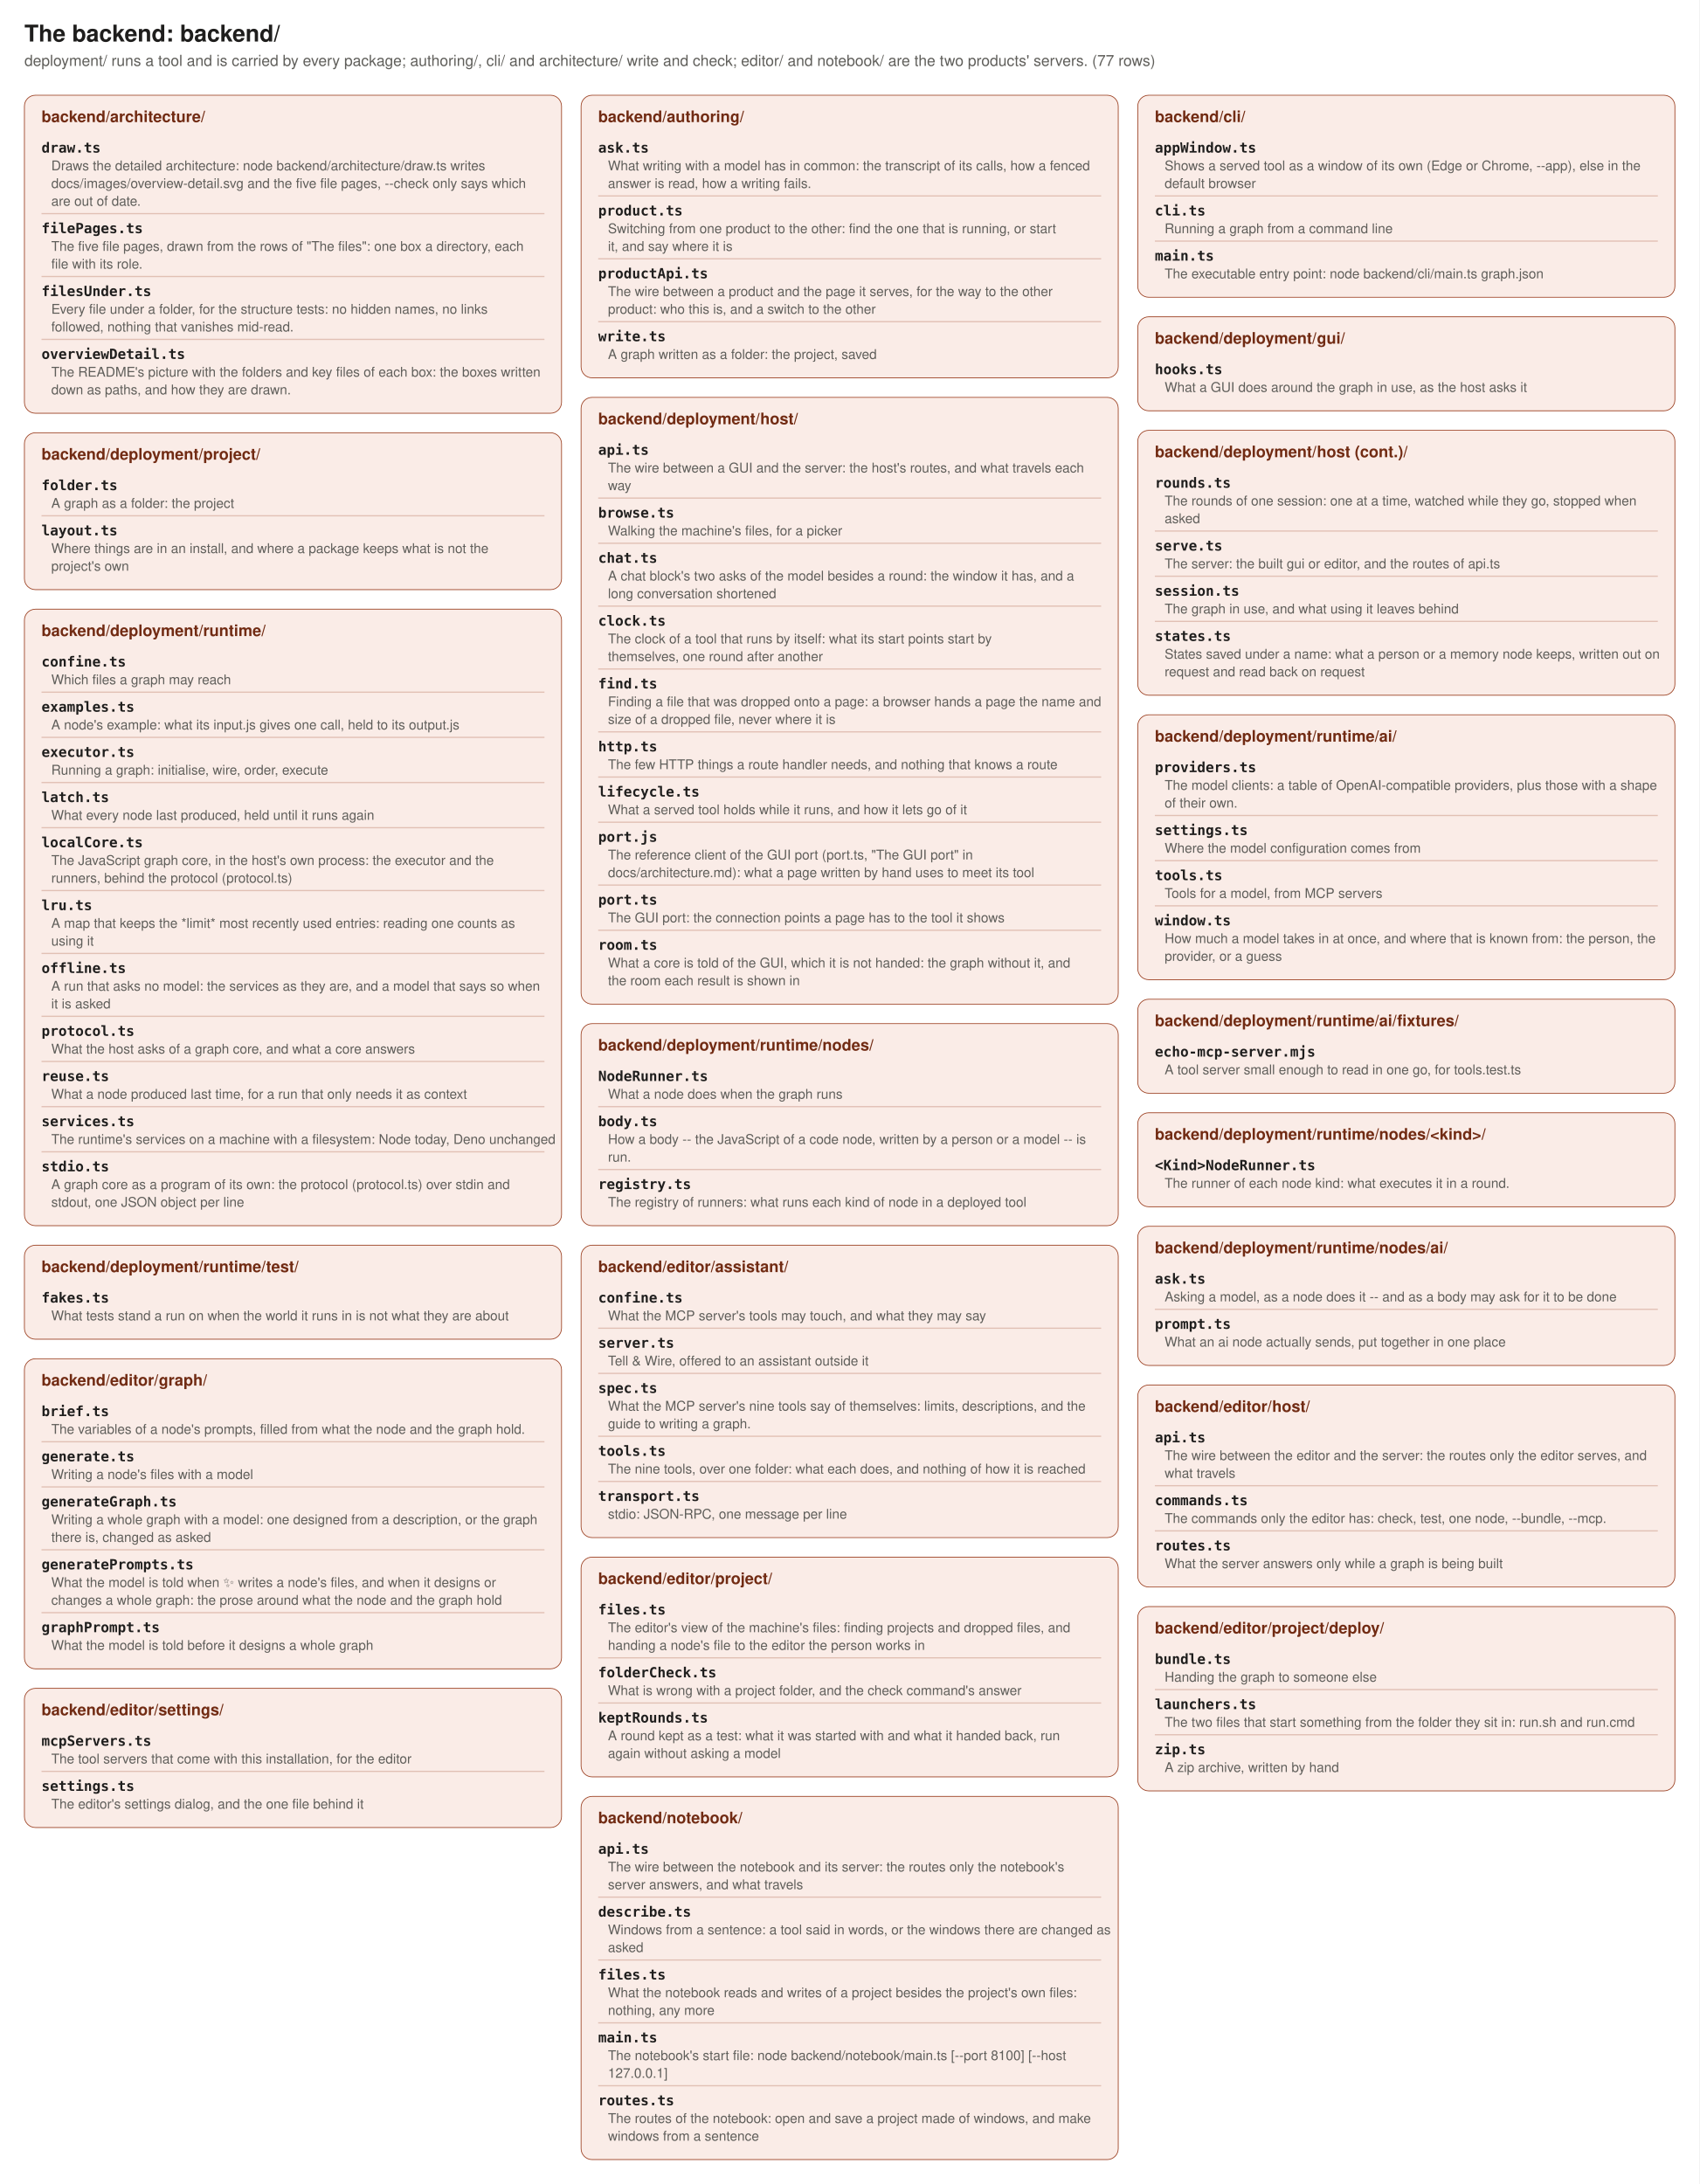
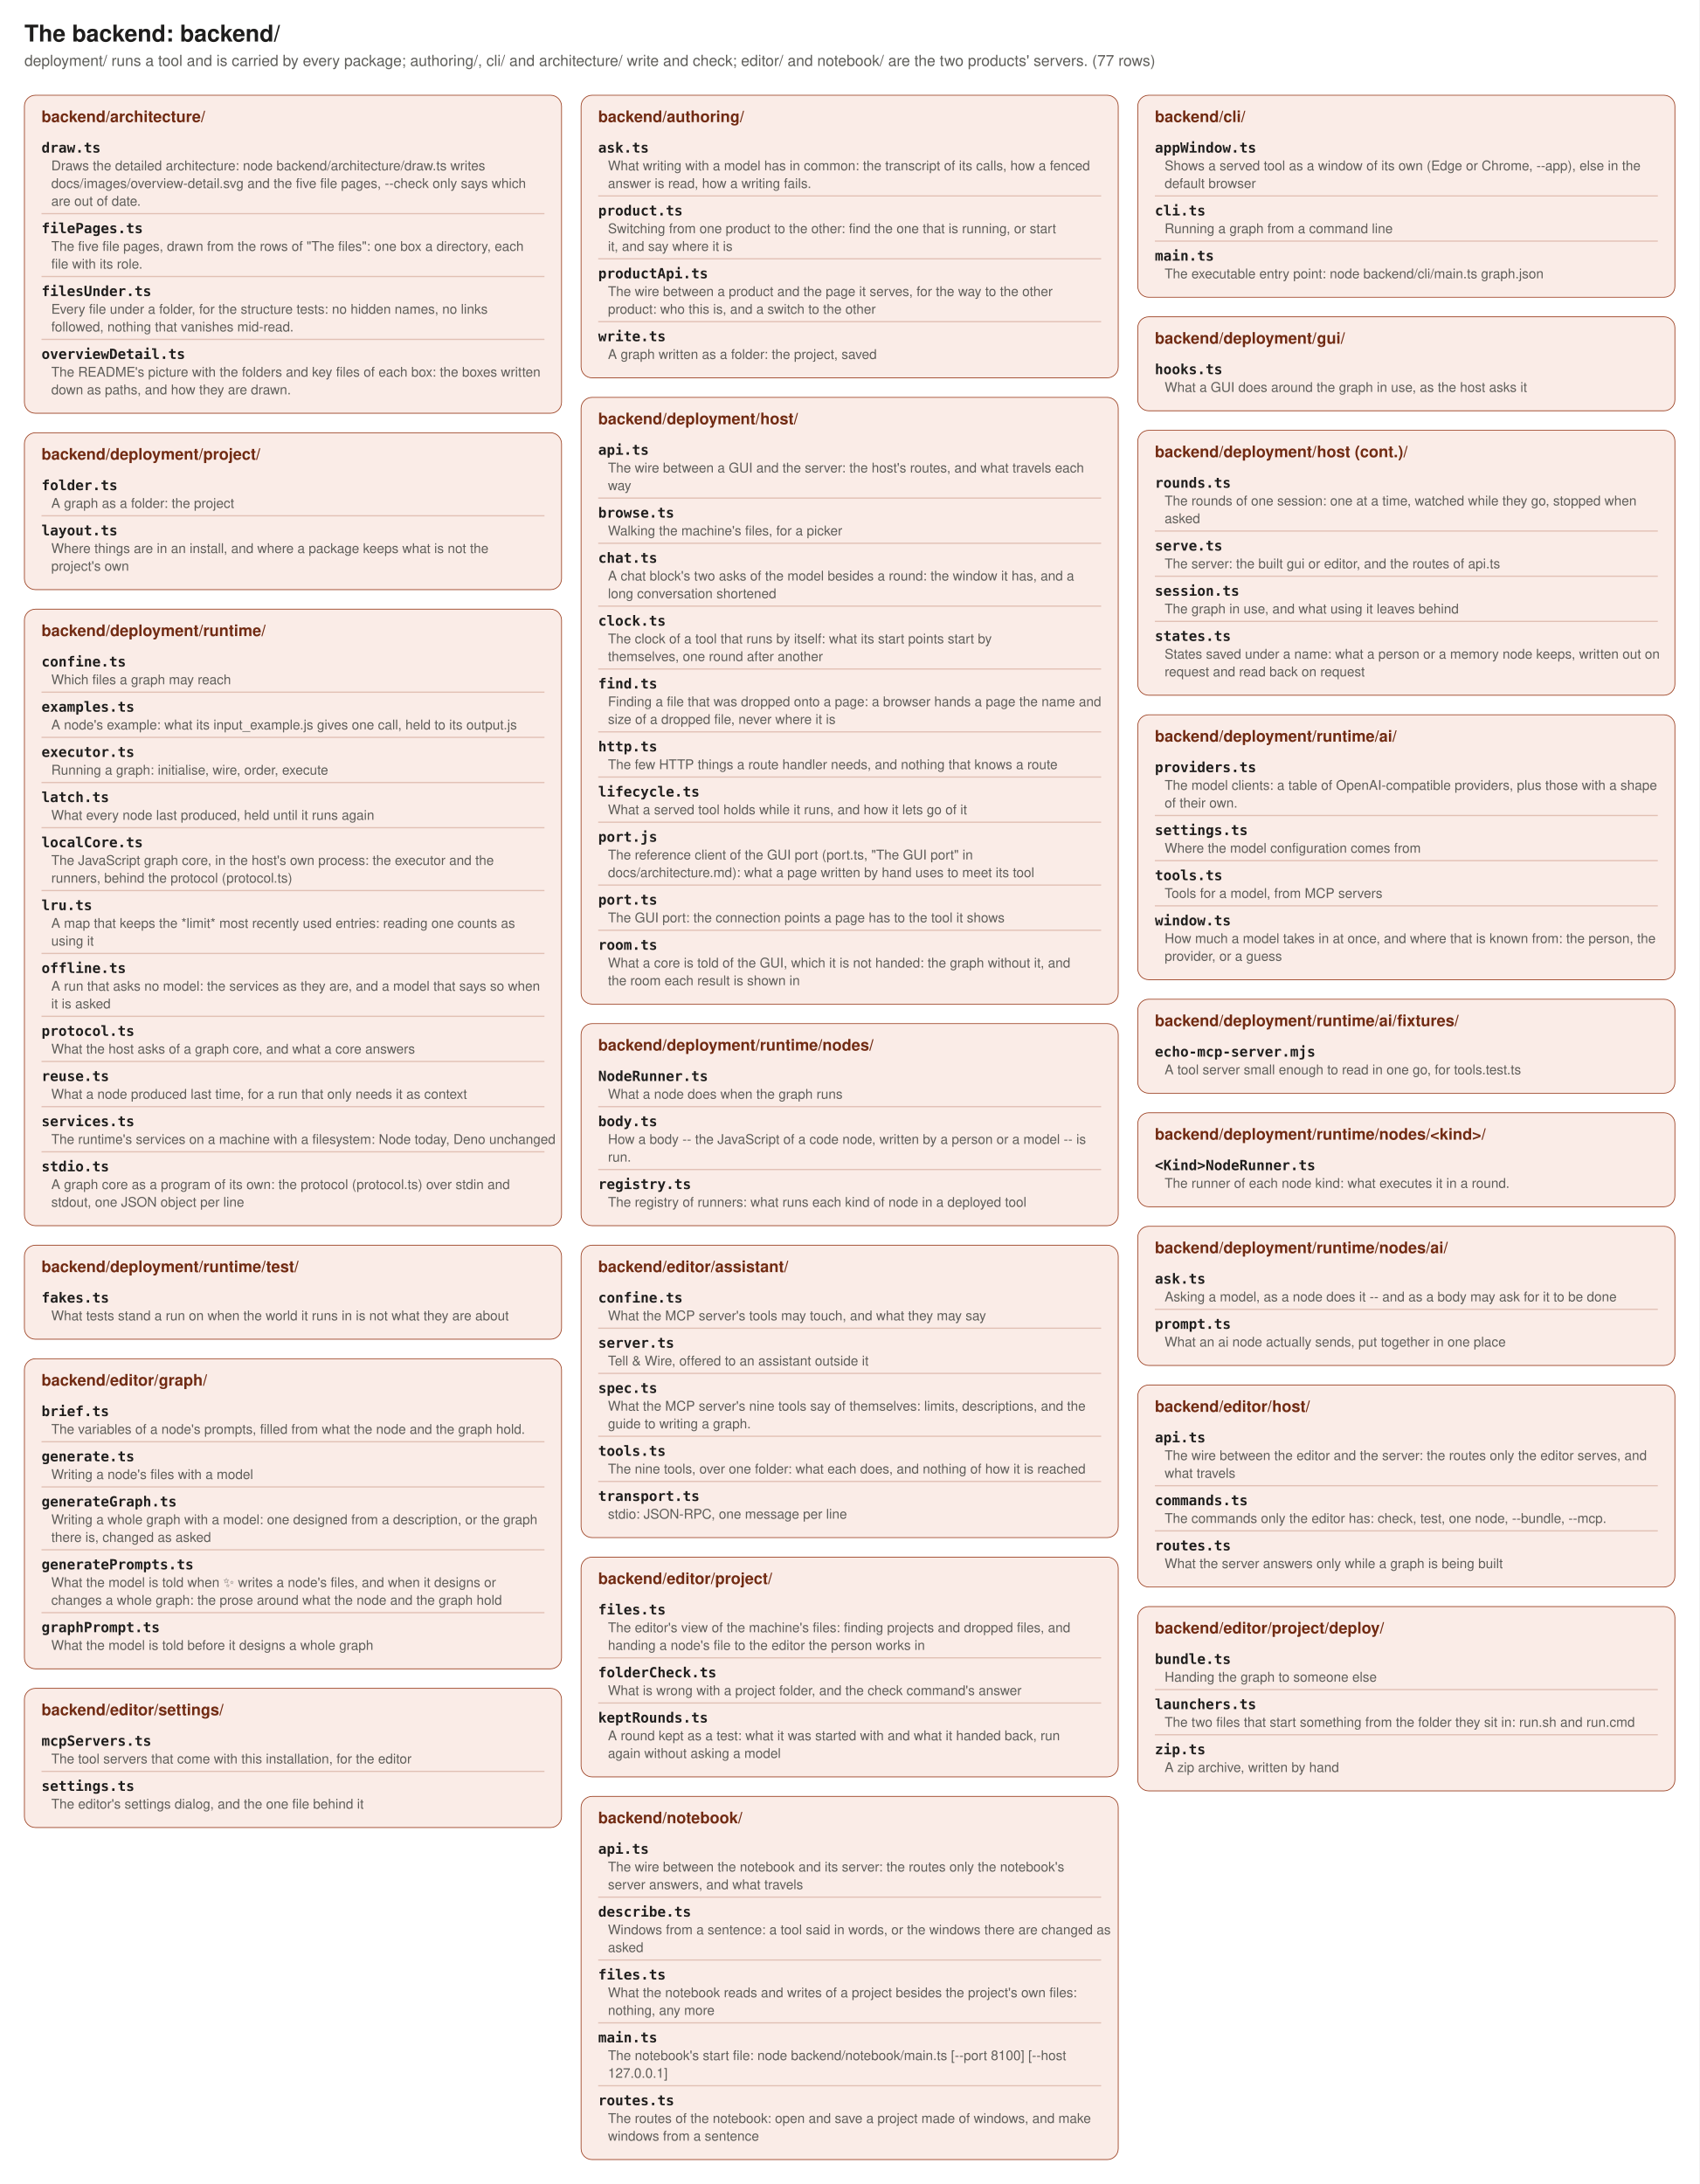
<svg xmlns="http://www.w3.org/2000/svg" width="1392" viewBox="0 0 1392 1789" role="img">
  <style>svg{font-family:Segoe UI,Helvetica,Arial,sans-serif}.bg{fill:#ffffff}.h{font-size:19px;font-weight:600;fill:#1f1e1d}.n{font-size:12.5px;fill:#5f5e5a}.d{font-size:13px;font-weight:600;fill:#712B13}.f{font-family:Consolas,Menlo,monospace;font-size:11.5px;font-weight:600;fill:#1f1e1d}.r{font-size:11px;fill:#5f5e5a}.box{fill:#FAECE7;stroke:#993C1D;stroke-width:.6}.row{stroke:#993C1D;stroke-opacity:.25}@media (prefers-color-scheme:dark){.bg{fill:#1c1c1a}.h,.f{fill:#e8e6dc}.n,.r{fill:#b4b2a9}.d{fill:#F5C4B3}.box{fill:#262624;stroke:#F0997B}.row{stroke:#F0997B}}</style>
  <rect class="bg" width="1392" height="1789" />
  <text class="h" x="20" y="34">The backend: backend/</text>
  <text class="n" x="20" y="54">deployment/ runs a tool and is carried by every package; authoring/, cli/ and architecture/ write and check; editor/ and notebook/ are the two products' servers. (77 rows)</text>
  <g>
    <rect class="box" x="20" y="78" width="440" height="260.5" rx="9" />
    <text class="d" x="34" y="100">backend/architecture/</text>
    <text class="f" x="34" y="125">draw.ts</text>
    <text class="r" x="42" y="139.5">Draws the detailed architecture: node backend/architecture/draw.ts writes</text>
    <text class="r" x="42" y="154">docs/images/overview-detail.svg and the five file pages, --check only says which</text>
    <text class="r" x="42" y="168.5">are out of date.</text>
    <line class="row" x1="34" x2="446" y1="175" y2="175" />
    <text class="f" x="34" y="191">filePages.ts</text>
    <text class="r" x="42" y="205.5">The five file pages, drawn from the rows of "The files": one box a directory, each</text>
    <text class="r" x="42" y="220">file with its role.</text>
    <line class="row" x1="34" x2="446" y1="226.5" y2="226.5" />
    <text class="f" x="34" y="242.5">filesUnder.ts</text>
    <text class="r" x="42" y="257">Every file under a folder, for the structure tests: no hidden names, no links</text>
    <text class="r" x="42" y="271.5">followed, nothing that vanishes mid-read.</text>
    <line class="row" x1="34" x2="446" y1="278" y2="278" />
    <text class="f" x="34" y="294">overviewDetail.ts</text>
    <text class="r" x="42" y="308.5">The README's picture with the folders and key files of each box: the boxes written</text>
    <text class="r" x="42" y="323">down as paths, and how they are drawn.</text>
  </g>
  <g>
    <rect class="box" x="476" y="78" width="440" height="231.5" rx="9" />
    <text class="d" x="490" y="100">backend/authoring/</text>
    <text class="f" x="490" y="125">ask.ts</text>
    <text class="r" x="498" y="139.5">What writing with a model has in common: the transcript of its calls, how a fenced</text>
    <text class="r" x="498" y="154">answer is read, how a writing fails.</text>
    <line class="row" x1="490" x2="902" y1="160.5" y2="160.5" />
    <text class="f" x="490" y="176.5">product.ts</text>
    <text class="r" x="498" y="191">Switching from one product to the other: find the one that is running, or start</text>
    <text class="r" x="498" y="205.5">it, and say where it is</text>
    <line class="row" x1="490" x2="902" y1="212" y2="212" />
    <text class="f" x="490" y="228">productApi.ts</text>
    <text class="r" x="498" y="242.5">The wire between a product and the page it serves, for the way to the other</text>
    <text class="r" x="498" y="257">product: who this is, and a switch to the other</text>
    <line class="row" x1="490" x2="902" y1="263.5" y2="263.5" />
    <text class="f" x="490" y="279.5">write.ts</text>
    <text class="r" x="498" y="294">A graph written as a folder: the project, saved</text>
  </g>
  <g>
    <rect class="box" x="932" y="78" width="440" height="165.5" rx="9" />
    <text class="d" x="946" y="100">backend/cli/</text>
    <text class="f" x="946" y="125">appWindow.ts</text>
    <text class="r" x="954" y="139.5">Shows a served tool as a window of its own (Edge or Chrome, --app), else in the</text>
    <text class="r" x="954" y="154">default browser</text>
    <line class="row" x1="946" x2="1358" y1="160.5" y2="160.5" />
    <text class="f" x="946" y="176.5">cli.ts</text>
    <text class="r" x="954" y="191">Running a graph from a command line</text>
    <line class="row" x1="946" x2="1358" y1="197.5" y2="197.5" />
    <text class="f" x="946" y="213.5">main.ts</text>
    <text class="r" x="954" y="228">The executable entry point: node backend/cli/main.ts graph.json</text>
  </g>
  <g>
    <rect class="box" x="932" y="259.5" width="440" height="77" rx="9" />
    <text class="d" x="946" y="281.5">backend/deployment/gui/</text>
    <text class="f" x="946" y="306.5">hooks.ts</text>
    <text class="r" x="954" y="321">What a GUI does around the graph in use, as the host asks it</text>
  </g>
  <g>
    <rect class="box" x="476" y="325.5" width="440" height="497" rx="9" />
    <text class="d" x="490" y="347.5">backend/deployment/host/</text>
    <text class="f" x="490" y="372.5">api.ts</text>
    <text class="r" x="498" y="387">The wire between a GUI and the server: the host's routes, and what travels each</text>
    <text class="r" x="498" y="401.5">way</text>
    <line class="row" x1="490" x2="902" y1="408" y2="408" />
    <text class="f" x="490" y="424">browse.ts</text>
    <text class="r" x="498" y="438.5">Walking the machine's files, for a picker</text>
    <line class="row" x1="490" x2="902" y1="445" y2="445" />
    <text class="f" x="490" y="461">chat.ts</text>
    <text class="r" x="498" y="475.5">A chat block's two asks of the model besides a round: the window it has, and a</text>
    <text class="r" x="498" y="490">long conversation shortened</text>
    <line class="row" x1="490" x2="902" y1="496.5" y2="496.5" />
    <text class="f" x="490" y="512.5">clock.ts</text>
    <text class="r" x="498" y="527">The clock of a tool that runs by itself: what its start points start by</text>
    <text class="r" x="498" y="541.5">themselves, one round after another</text>
    <line class="row" x1="490" x2="902" y1="548" y2="548" />
    <text class="f" x="490" y="564">find.ts</text>
    <text class="r" x="498" y="578.5">Finding a file that was dropped onto a page: a browser hands a page the name and</text>
    <text class="r" x="498" y="593">size of a dropped file, never where it is</text>
    <line class="row" x1="490" x2="902" y1="599.5" y2="599.5" />
    <text class="f" x="490" y="615.5">http.ts</text>
    <text class="r" x="498" y="630">The few HTTP things a route handler needs, and nothing that knows a route</text>
    <line class="row" x1="490" x2="902" y1="636.5" y2="636.5" />
    <text class="f" x="490" y="652.5">lifecycle.ts</text>
    <text class="r" x="498" y="667">What a served tool holds while it runs, and how it lets go of it</text>
    <line class="row" x1="490" x2="902" y1="673.5" y2="673.5" />
    <text class="f" x="490" y="689.5">port.js</text>
    <text class="r" x="498" y="704">The reference client of the GUI port (port.ts, "The GUI port" in</text>
    <text class="r" x="498" y="718.5">docs/architecture.md): what a page written by hand uses to meet its tool</text>
    <line class="row" x1="490" x2="902" y1="725" y2="725" />
    <text class="f" x="490" y="741">port.ts</text>
    <text class="r" x="498" y="755.5">The GUI port: the connection points a page has to the tool it shows</text>
    <line class="row" x1="490" x2="902" y1="762" y2="762" />
    <text class="f" x="490" y="778">room.ts</text>
    <text class="r" x="498" y="792.5">What a core is told of the GUI, which it is not handed: the graph without it, and</text>
    <text class="r" x="498" y="807">the room each result is shown in</text>
  </g>
  <g>
    <rect class="box" x="932" y="352.5" width="440" height="217" rx="9" />
    <text class="d" x="946" y="374.5">backend/deployment/host (cont.)/</text>
    <text class="f" x="946" y="399.5">rounds.ts</text>
    <text class="r" x="954" y="414">The rounds of one session: one at a time, watched while they go, stopped when</text>
    <text class="r" x="954" y="428.5">asked</text>
    <line class="row" x1="946" x2="1358" y1="435" y2="435" />
    <text class="f" x="946" y="451">serve.ts</text>
    <text class="r" x="954" y="465.5">The server: the built gui or editor, and the routes of api.ts</text>
    <line class="row" x1="946" x2="1358" y1="472" y2="472" />
    <text class="f" x="946" y="488">session.ts</text>
    <text class="r" x="954" y="502.5">The graph in use, and what using it leaves behind</text>
    <line class="row" x1="946" x2="1358" y1="509" y2="509" />
    <text class="f" x="946" y="525">states.ts</text>
    <text class="r" x="954" y="539.5">States saved under a name: what a person or a memory node keeps, written out on</text>
    <text class="r" x="954" y="554">request and read back on request</text>
  </g>
  <g>
    <rect class="box" x="20" y="354.5" width="440" height="128.5" rx="9" />
    <text class="d" x="34" y="376.5">backend/deployment/project/</text>
    <text class="f" x="34" y="401.5">folder.ts</text>
    <text class="r" x="42" y="416">A graph as a folder: the project</text>
    <line class="row" x1="34" x2="446" y1="422.5" y2="422.5" />
    <text class="f" x="34" y="438.5">layout.ts</text>
    <text class="r" x="42" y="453">Where things are in an install, and where a package keeps what is not the</text>
    <text class="r" x="42" y="467.5">project's own</text>
  </g>
  <g>
    <rect class="box" x="20" y="499" width="440" height="505" rx="9" />
    <text class="d" x="34" y="521">backend/deployment/runtime/</text>
    <text class="f" x="34" y="546">confine.ts</text>
    <text class="r" x="42" y="560.5">Which files a graph may reach</text>
    <line class="row" x1="34" x2="446" y1="567" y2="567" />
    <text class="f" x="34" y="583">examples.ts</text>
-     <text class="r" x="42" y="597.5">A node's example: what its input.js gives one call, held to its output.js</text>
+     <text class="r" x="42" y="597.5">A node's example: what its input_example.js gives one call, held to its output.js</text>
    <line class="row" x1="34" x2="446" y1="604" y2="604" />
    <text class="f" x="34" y="620">executor.ts</text>
    <text class="r" x="42" y="634.5">Running a graph: initialise, wire, order, execute</text>
    <line class="row" x1="34" x2="446" y1="641" y2="641" />
    <text class="f" x="34" y="657">latch.ts</text>
    <text class="r" x="42" y="671.5">What every node last produced, held until it runs again</text>
    <line class="row" x1="34" x2="446" y1="678" y2="678" />
    <text class="f" x="34" y="694">localCore.ts</text>
    <text class="r" x="42" y="708.5">The JavaScript graph core, in the host's own process: the executor and the</text>
    <text class="r" x="42" y="723">runners, behind the protocol (protocol.ts)</text>
    <line class="row" x1="34" x2="446" y1="729.5" y2="729.5" />
    <text class="f" x="34" y="745.5">lru.ts</text>
    <text class="r" x="42" y="760">A map that keeps the *limit* most recently used entries: reading one counts as</text>
    <text class="r" x="42" y="774.5">using it</text>
    <line class="row" x1="34" x2="446" y1="781" y2="781" />
    <text class="f" x="34" y="797">offline.ts</text>
    <text class="r" x="42" y="811.5">A run that asks no model: the services as they are, and a model that says so when</text>
    <text class="r" x="42" y="826">it is asked</text>
    <line class="row" x1="34" x2="446" y1="832.5" y2="832.5" />
    <text class="f" x="34" y="848.5">protocol.ts</text>
    <text class="r" x="42" y="863">What the host asks of a graph core, and what a core answers</text>
    <line class="row" x1="34" x2="446" y1="869.5" y2="869.5" />
    <text class="f" x="34" y="885.5">reuse.ts</text>
    <text class="r" x="42" y="900">What a node produced last time, for a run that only needs it as context</text>
    <line class="row" x1="34" x2="446" y1="906.5" y2="906.5" />
    <text class="f" x="34" y="922.5">services.ts</text>
    <text class="r" x="42" y="937">The runtime's services on a machine with a filesystem: Node today, Deno unchanged</text>
    <line class="row" x1="34" x2="446" y1="943.5" y2="943.5" />
    <text class="f" x="34" y="959.5">stdio.ts</text>
    <text class="r" x="42" y="974">A graph core as a program of its own: the protocol (protocol.ts) over stdin and</text>
    <text class="r" x="42" y="988.5">stdout, one JSON object per line</text>
  </g>
  <g>
    <rect class="box" x="932" y="585.5" width="440" height="217" rx="9" />
    <text class="d" x="946" y="607.5">backend/deployment/runtime/ai/</text>
    <text class="f" x="946" y="632.5">providers.ts</text>
    <text class="r" x="954" y="647">The model clients: a table of OpenAI-compatible providers, plus those with a shape</text>
    <text class="r" x="954" y="661.5">of their own.</text>
    <line class="row" x1="946" x2="1358" y1="668" y2="668" />
    <text class="f" x="946" y="684">settings.ts</text>
    <text class="r" x="954" y="698.5">Where the model configuration comes from</text>
    <line class="row" x1="946" x2="1358" y1="705" y2="705" />
    <text class="f" x="946" y="721">tools.ts</text>
    <text class="r" x="954" y="735.5">Tools for a model, from MCP servers</text>
    <line class="row" x1="946" x2="1358" y1="742" y2="742" />
    <text class="f" x="946" y="758">window.ts</text>
    <text class="r" x="954" y="772.5">How much a model takes in at once, and where that is known from: the person, the</text>
    <text class="r" x="954" y="787">provider, or a guess</text>
  </g>
  <g>
    <rect class="box" x="932" y="818.5" width="440" height="77" rx="9" />
    <text class="d" x="946" y="840.5">backend/deployment/runtime/ai/fixtures/</text>
    <text class="f" x="946" y="865.5">echo-mcp-server.mjs</text>
    <text class="r" x="954" y="880">A tool server small enough to read in one go, for tools.test.ts</text>
  </g>
  <g>
    <rect class="box" x="476" y="838.5" width="440" height="165.5" rx="9" />
    <text class="d" x="490" y="860.5">backend/deployment/runtime/nodes/</text>
    <text class="f" x="490" y="885.5">NodeRunner.ts</text>
    <text class="r" x="498" y="900">What a node does when the graph runs</text>
    <line class="row" x1="490" x2="902" y1="906.5" y2="906.5" />
    <text class="f" x="490" y="922.5">body.ts</text>
    <text class="r" x="498" y="937">How a body -- the JavaScript of a code node, written by a person or a model -- is</text>
    <text class="r" x="498" y="951.5">run.</text>
    <line class="row" x1="490" x2="902" y1="958" y2="958" />
    <text class="f" x="490" y="974">registry.ts</text>
    <text class="r" x="498" y="988.5">The registry of runners: what runs each kind of node in a deployed tool</text>
  </g>
  <g>
    <rect class="box" x="932" y="911.5" width="440" height="77" rx="9" />
    <text class="d" x="946" y="933.5">backend/deployment/runtime/nodes/&lt;kind&gt;/</text>
    <text class="f" x="946" y="958.5">&lt;Kind&gt;NodeRunner.ts</text>
    <text class="r" x="954" y="973">The runner of each node kind: what executes it in a round.</text>
  </g>
  <g>
    <rect class="box" x="932" y="1004.5" width="440" height="114" rx="9" />
    <text class="d" x="946" y="1026.5">backend/deployment/runtime/nodes/ai/</text>
    <text class="f" x="946" y="1051.5">ask.ts</text>
    <text class="r" x="954" y="1066">Asking a model, as a node does it -- and as a body may ask for it to be done</text>
    <line class="row" x1="946" x2="1358" y1="1072.5" y2="1072.5" />
    <text class="f" x="946" y="1088.5">prompt.ts</text>
    <text class="r" x="954" y="1103">What an ai node actually sends, put together in one place</text>
  </g>
  <g>
    <rect class="box" x="20" y="1020" width="440" height="77" rx="9" />
    <text class="d" x="34" y="1042">backend/deployment/runtime/test/</text>
    <text class="f" x="34" y="1067">fakes.ts</text>
    <text class="r" x="42" y="1081.5">What tests stand a run on when the world it runs in is not what they are about</text>
  </g>
  <g>
    <rect class="box" x="476" y="1020" width="440" height="239.5" rx="9" />
    <text class="d" x="490" y="1042">backend/editor/assistant/</text>
    <text class="f" x="490" y="1067">confine.ts</text>
    <text class="r" x="498" y="1081.5">What the MCP server's tools may touch, and what they may say</text>
    <line class="row" x1="490" x2="902" y1="1088" y2="1088" />
    <text class="f" x="490" y="1104">server.ts</text>
    <text class="r" x="498" y="1118.5">Tell &amp; Wire, offered to an assistant outside it</text>
    <line class="row" x1="490" x2="902" y1="1125" y2="1125" />
    <text class="f" x="490" y="1141">spec.ts</text>
    <text class="r" x="498" y="1155.5">What the MCP server's nine tools say of themselves: limits, descriptions, and the</text>
    <text class="r" x="498" y="1170">guide to writing a graph.</text>
    <line class="row" x1="490" x2="902" y1="1176.5" y2="1176.5" />
    <text class="f" x="490" y="1192.5">tools.ts</text>
    <text class="r" x="498" y="1207">The nine tools, over one folder: what each does, and nothing of how it is reached</text>
    <line class="row" x1="490" x2="902" y1="1213.5" y2="1213.5" />
    <text class="f" x="490" y="1229.5">transport.ts</text>
    <text class="r" x="498" y="1244">stdio: JSON-RPC, one message per line</text>
  </g>
  <g>
    <rect class="box" x="20" y="1113" width="440" height="254" rx="9" />
    <text class="d" x="34" y="1135">backend/editor/graph/</text>
    <text class="f" x="34" y="1160">brief.ts</text>
    <text class="r" x="42" y="1174.5">The variables of a node's prompts, filled from what the node and the graph hold.</text>
    <line class="row" x1="34" x2="446" y1="1181" y2="1181" />
    <text class="f" x="34" y="1197">generate.ts</text>
    <text class="r" x="42" y="1211.5">Writing a node's files with a model</text>
    <line class="row" x1="34" x2="446" y1="1218" y2="1218" />
    <text class="f" x="34" y="1234">generateGraph.ts</text>
    <text class="r" x="42" y="1248.5">Writing a whole graph with a model: one designed from a description, or the graph</text>
    <text class="r" x="42" y="1263">there is, changed as asked</text>
    <line class="row" x1="34" x2="446" y1="1269.5" y2="1269.5" />
    <text class="f" x="34" y="1285.5">generatePrompts.ts</text>
    <text class="r" x="42" y="1300">What the model is told when ✨ writes a node's files, and when it designs or</text>
    <text class="r" x="42" y="1314.5">changes a whole graph: the prose around what the node and the graph hold</text>
    <line class="row" x1="34" x2="446" y1="1321" y2="1321" />
    <text class="f" x="34" y="1337">graphPrompt.ts</text>
    <text class="r" x="42" y="1351.5">What the model is told before it designs a whole graph</text>
  </g>
  <g>
    <rect class="box" x="932" y="1134.5" width="440" height="165.5" rx="9" />
    <text class="d" x="946" y="1156.5">backend/editor/host/</text>
    <text class="f" x="946" y="1181.5">api.ts</text>
    <text class="r" x="954" y="1196">The wire between the editor and the server: the routes only the editor serves, and</text>
    <text class="r" x="954" y="1210.5">what travels</text>
    <line class="row" x1="946" x2="1358" y1="1217" y2="1217" />
    <text class="f" x="946" y="1233">commands.ts</text>
    <text class="r" x="954" y="1247.5">The commands only the editor has: check, test, one node, --bundle, --mcp.</text>
    <line class="row" x1="946" x2="1358" y1="1254" y2="1254" />
    <text class="f" x="946" y="1270">routes.ts</text>
    <text class="r" x="954" y="1284.5">What the server answers only while a graph is being built</text>
  </g>
  <g>
    <rect class="box" x="476" y="1275.5" width="440" height="180" rx="9" />
    <text class="d" x="490" y="1297.5">backend/editor/project/</text>
    <text class="f" x="490" y="1322.5">files.ts</text>
    <text class="r" x="498" y="1337">The editor's view of the machine's files: finding projects and dropped files, and</text>
    <text class="r" x="498" y="1351.5">handing a node's file to the editor the person works in</text>
    <line class="row" x1="490" x2="902" y1="1358" y2="1358" />
    <text class="f" x="490" y="1374">folderCheck.ts</text>
    <text class="r" x="498" y="1388.5">What is wrong with a project folder, and the check command's answer</text>
    <line class="row" x1="490" x2="902" y1="1395" y2="1395" />
    <text class="f" x="490" y="1411">keptRounds.ts</text>
    <text class="r" x="498" y="1425.5">A round kept as a test: what it was started with and what it handed back, run</text>
    <text class="r" x="498" y="1440">again without asking a model</text>
  </g>
  <g>
    <rect class="box" x="932" y="1316" width="440" height="151" rx="9" />
    <text class="d" x="946" y="1338">backend/editor/project/deploy/</text>
    <text class="f" x="946" y="1363">bundle.ts</text>
    <text class="r" x="954" y="1377.5">Handing the graph to someone else</text>
    <line class="row" x1="946" x2="1358" y1="1384" y2="1384" />
    <text class="f" x="946" y="1400">launchers.ts</text>
    <text class="r" x="954" y="1414.5">The two files that start something from the folder they sit in: run.sh and run.cmd</text>
    <line class="row" x1="946" x2="1358" y1="1421" y2="1421" />
    <text class="f" x="946" y="1437">zip.ts</text>
    <text class="r" x="954" y="1451.5">A zip archive, written by hand</text>
  </g>
  <g>
    <rect class="box" x="20" y="1383" width="440" height="114" rx="9" />
    <text class="d" x="34" y="1405">backend/editor/settings/</text>
    <text class="f" x="34" y="1430">mcpServers.ts</text>
    <text class="r" x="42" y="1444.5">The tool servers that come with this installation, for the editor</text>
    <line class="row" x1="34" x2="446" y1="1451" y2="1451" />
    <text class="f" x="34" y="1467">settings.ts</text>
    <text class="r" x="42" y="1481.5">The editor's settings dialog, and the one file behind it</text>
  </g>
  <g>
    <rect class="box" x="476" y="1471.5" width="440" height="297.5" rx="9" />
    <text class="d" x="490" y="1493.5">backend/notebook/</text>
    <text class="f" x="490" y="1518.5">api.ts</text>
    <text class="r" x="498" y="1533">The wire between the notebook and its server: the routes only the notebook's</text>
    <text class="r" x="498" y="1547.5">server answers, and what travels</text>
    <line class="row" x1="490" x2="902" y1="1554" y2="1554" />
    <text class="f" x="490" y="1570">describe.ts</text>
    <text class="r" x="498" y="1584.5">Windows from a sentence: a tool said in words, or the windows there are changed as</text>
    <text class="r" x="498" y="1599">asked</text>
    <line class="row" x1="490" x2="902" y1="1605.5" y2="1605.5" />
    <text class="f" x="490" y="1621.5">files.ts</text>
    <text class="r" x="498" y="1636">What the notebook reads and writes of a project besides the project's own files:</text>
    <text class="r" x="498" y="1650.5">nothing, any more</text>
    <line class="row" x1="490" x2="902" y1="1657" y2="1657" />
    <text class="f" x="490" y="1673">main.ts</text>
    <text class="r" x="498" y="1687.5">The notebook's start file: node backend/notebook/main.ts [--port 8100] [--host</text>
    <text class="r" x="498" y="1702">127.0.0.1]</text>
    <line class="row" x1="490" x2="902" y1="1708.5" y2="1708.5" />
    <text class="f" x="490" y="1724.5">routes.ts</text>
    <text class="r" x="498" y="1739">The routes of the notebook: open and save a project made of windows, and make</text>
    <text class="r" x="498" y="1753.5">windows from a sentence</text>
  </g>
</svg>
